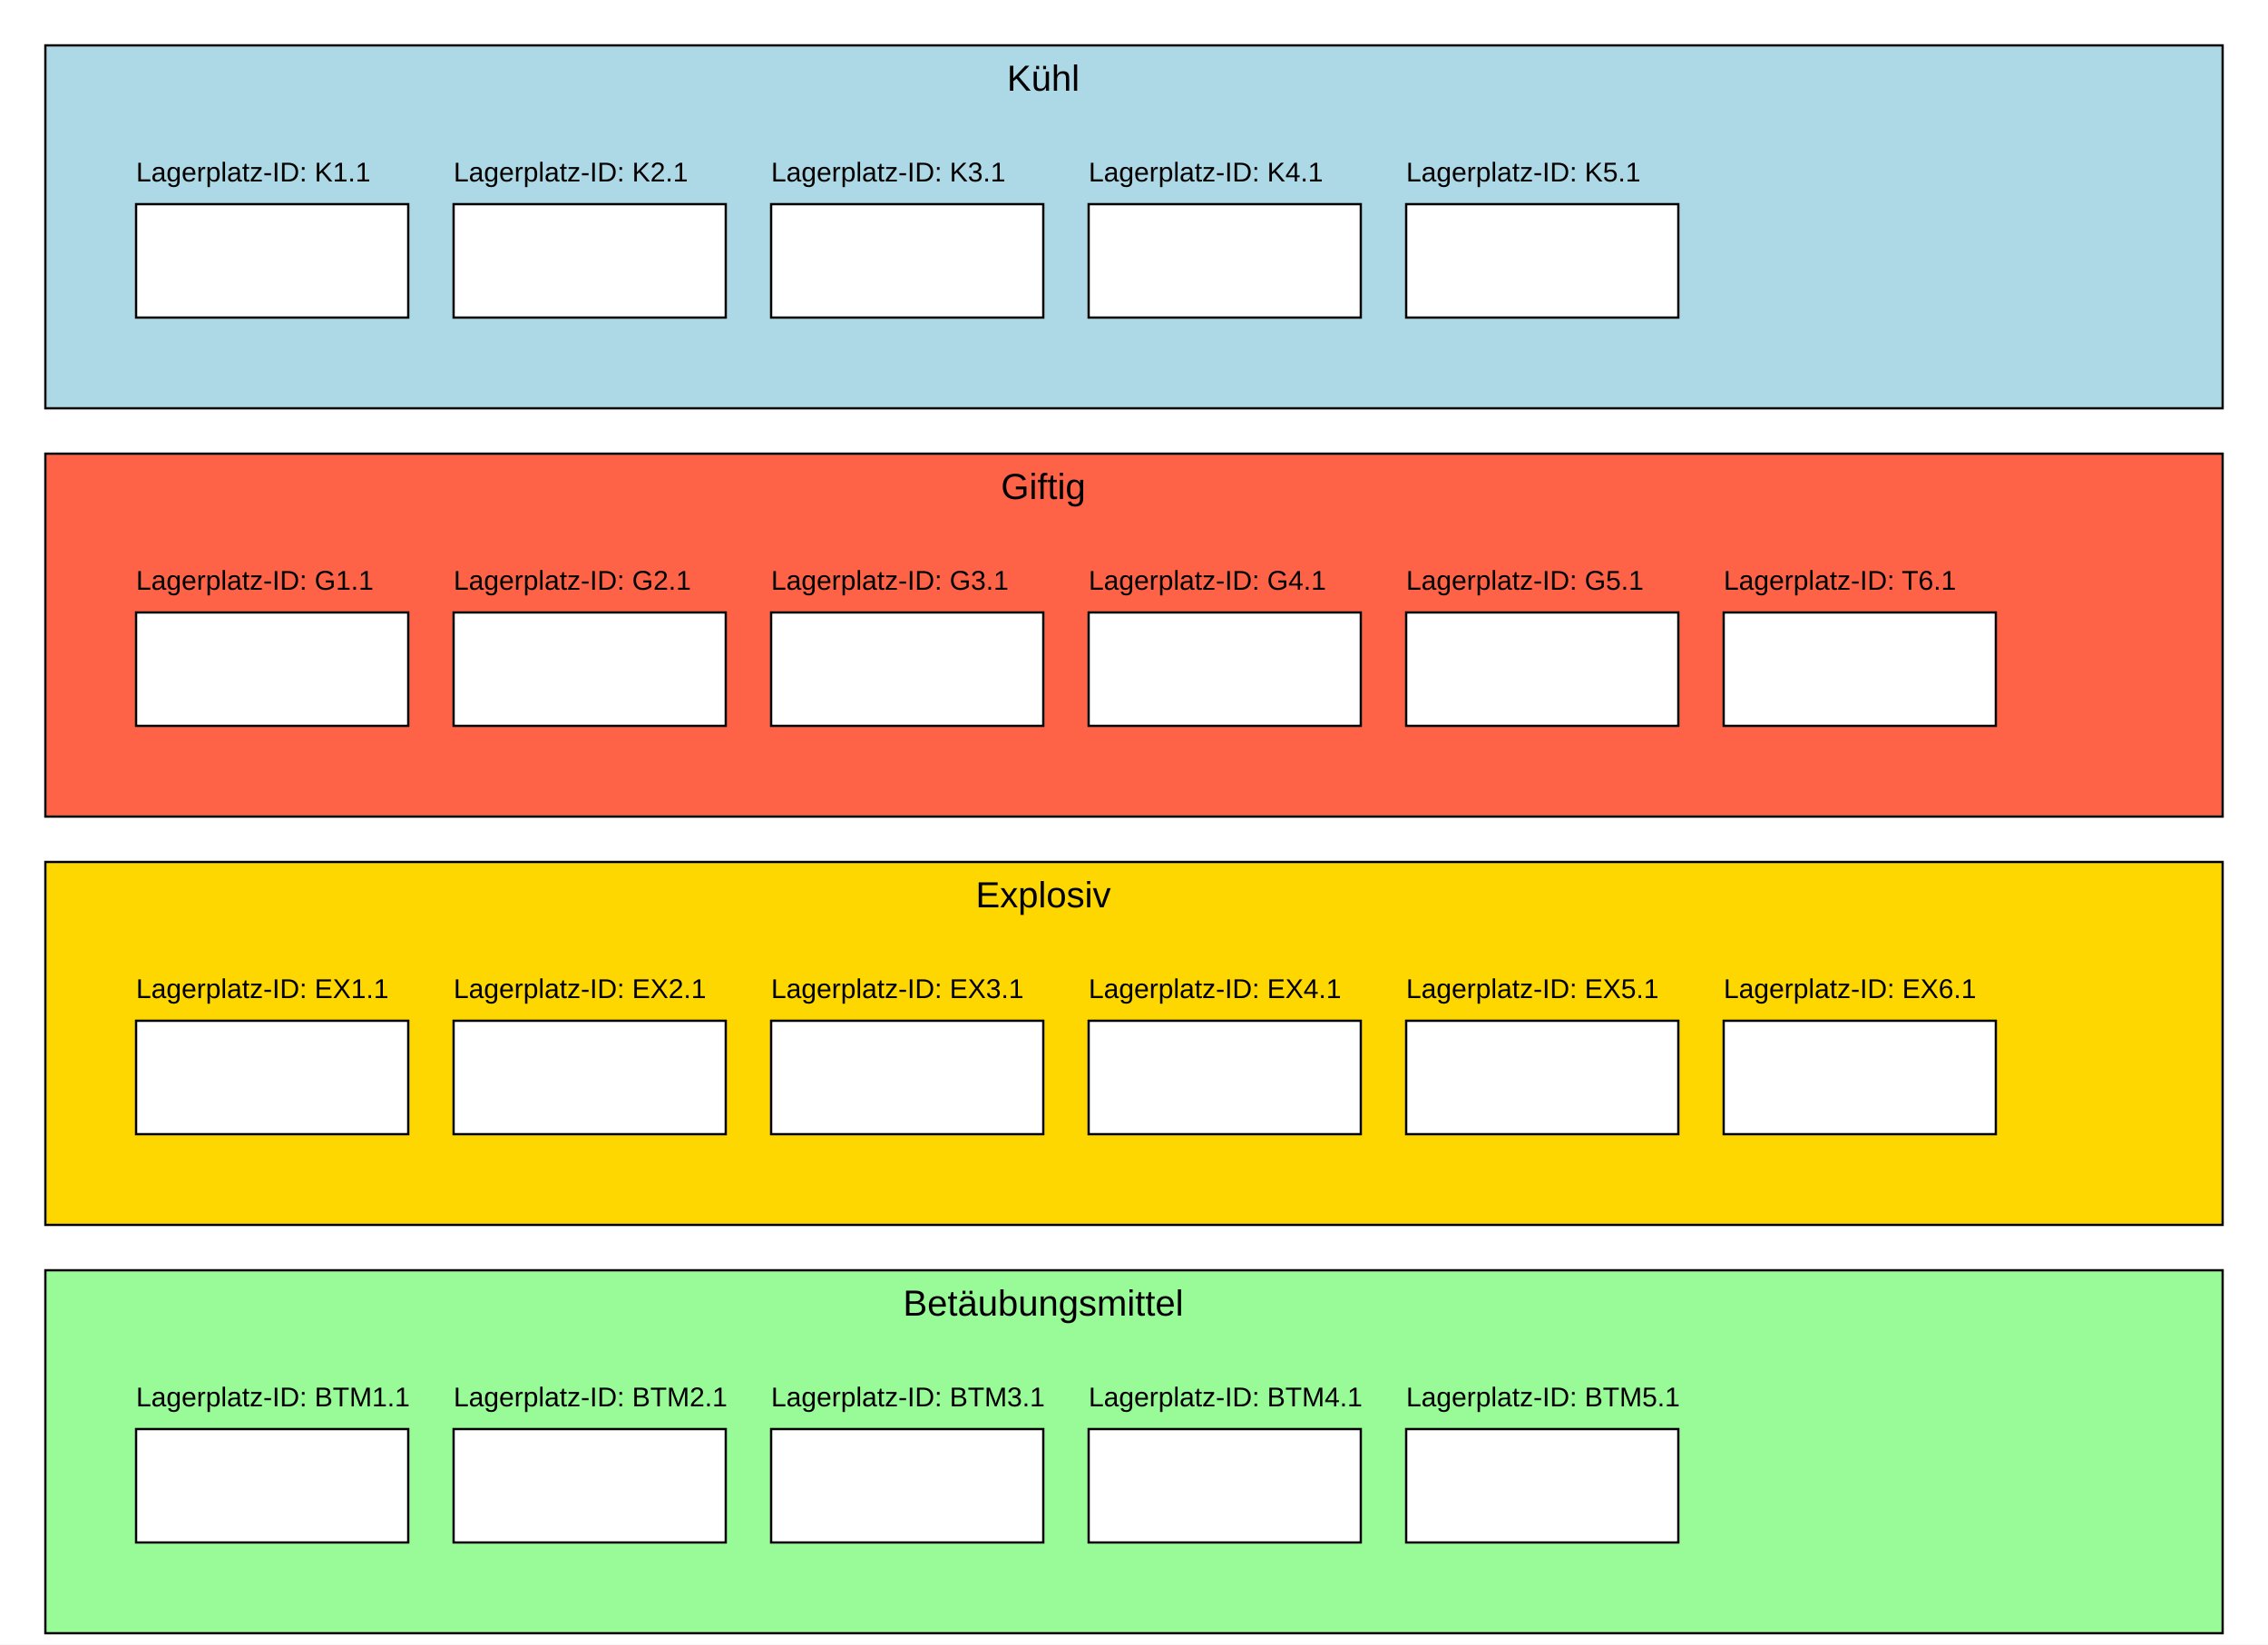
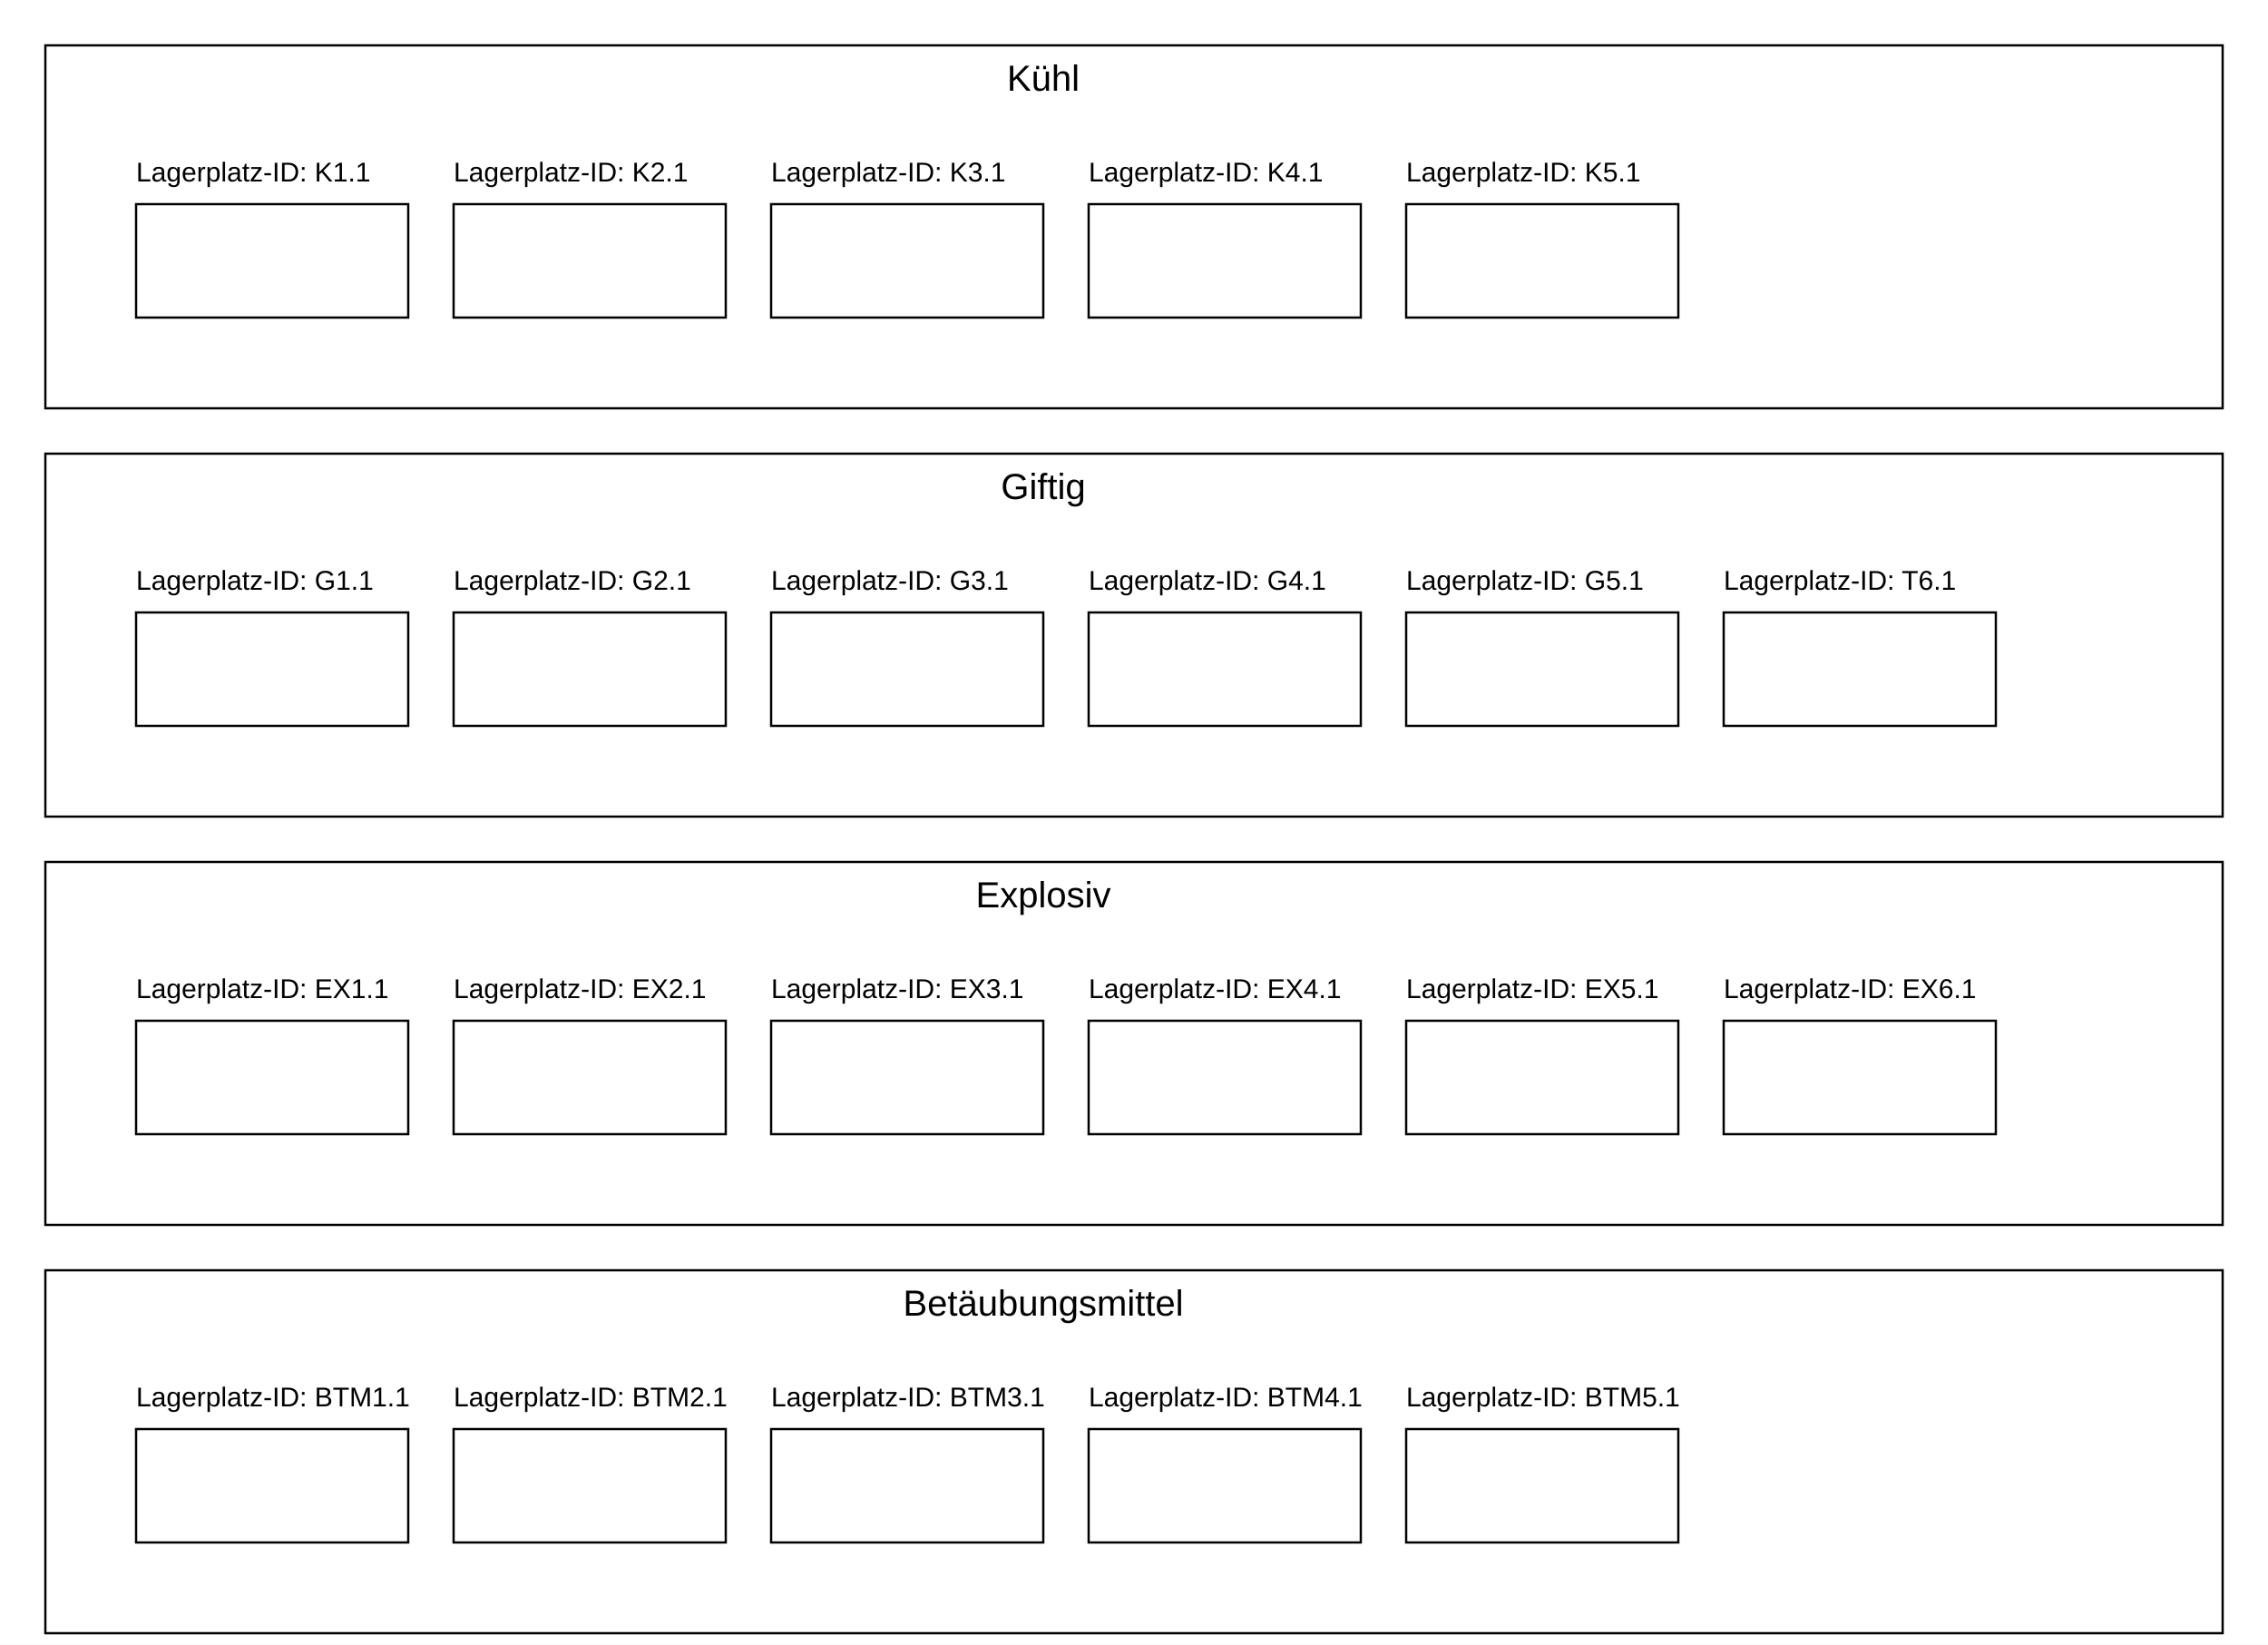
<svg xmlns="http://www.w3.org/2000/svg" width="1000" height="725">
  <rect width="100%" height="100%" fill="#ffffff" />
-   <rect x="20" y="20" width="960" height="160" fill="#ADD8E6" stroke="#000" />
+   <rect x="20" y="20" width="960" height="160" fill="#fff" stroke="#000" id="kalt" />
  <text x="460" y="40" font-family="Arial" font-size="16" fill="#000" text-anchor="middle">Kühl</text>
-   <rect x="20" y="200" width="960" height="160" fill="#FF6347" stroke="#000" />
+   <rect x="20" y="200" width="960" height="160" fill="#fff" stroke="#000" id="gift" />
  <text x="460" y="220" font-family="Arial" font-size="16" fill="#000" text-anchor="middle">Giftig</text>
-   <rect x="20" y="380" width="960" height="160" fill="#FFD700" stroke="#000" />
+   <rect x="20" y="380" width="960" height="160" fill="#fff" stroke="#000" id="explosiv" />
  <text x="460" y="400" font-family="Arial" font-size="16" fill="#000" text-anchor="middle">Explosiv</text>
-   <rect x="20" y="560" width="960" height="160" fill="#98FB98" stroke="#000" />
+   <rect x="20" y="560" width="960" height="160" fill="#fff" stroke="#000" id="btm" />
  <text x="460" y="580" font-family="Arial" font-size="16" fill="#000" text-anchor="middle">Betäubungsmittel</text>
  <text x="60" y="80" font-family="Arial" font-size="12" fill="#000">Lagerplatz-ID: K1.1</text>
  <rect x="60" y="90" width="120" height="50" fill="#FFF" stroke="#000" />
  <text x="200" y="80" font-family="Arial" font-size="12" fill="#000">Lagerplatz-ID: K2.1</text>
  <rect x="200" y="90" width="120" height="50" fill="#FFF" stroke="#000" />
  <text x="340" y="80" font-family="Arial" font-size="12" fill="#000">Lagerplatz-ID: K3.1</text>
  <rect x="340" y="90" width="120" height="50" fill="#FFF" stroke="#000" />
  <text x="480" y="80" font-family="Arial" font-size="12" fill="#000">Lagerplatz-ID: K4.1</text>
  <rect x="480" y="90" width="120" height="50" fill="#FFF" stroke="#000" />
  <text x="620" y="80" font-family="Arial" font-size="12" fill="#000">Lagerplatz-ID: K5.1</text>
  <rect x="620" y="90" width="120" height="50" fill="#FFF" stroke="#000" />
  <text x="60" y="260" font-family="Arial" font-size="12" fill="#000">Lagerplatz-ID: G1.1</text>
  <rect x="60" y="270" width="120" height="50" fill="#FFF" stroke="#000" />
  <text x="200" y="260" font-family="Arial" font-size="12" fill="#000">Lagerplatz-ID: G2.1</text>
  <rect x="200" y="270" width="120" height="50" fill="#FFF" stroke="#000" />
  <text x="340" y="260" font-family="Arial" font-size="12" fill="#000">Lagerplatz-ID: G3.1</text>
  <rect x="340" y="270" width="120" height="50" fill="#FFF" stroke="#000" />
  <text x="480" y="260" font-family="Arial" font-size="12" fill="#000">Lagerplatz-ID: G4.1</text>
  <rect x="480" y="270" width="120" height="50" fill="#FFF" stroke="#000" />
  <text x="620" y="260" font-family="Arial" font-size="12" fill="#000">Lagerplatz-ID: G5.1</text>
  <rect x="620" y="270" width="120" height="50" fill="#FFF" stroke="#000" />
  <text x="760" y="260" font-family="Arial" font-size="12" fill="#000">Lagerplatz-ID: T6.1</text>
  <rect x="760" y="270" width="120" height="50" fill="#FFF" stroke="#000" />
  <text x="60" y="440" font-family="Arial" font-size="12" fill="#000">Lagerplatz-ID: EX1.1</text>
  <rect x="60" y="450" width="120" height="50" fill="#FFF" stroke="#000" />
  <text x="200" y="440" font-family="Arial" font-size="12" fill="#000">Lagerplatz-ID: EX2.1</text>
  <rect x="200" y="450" width="120" height="50" fill="#FFF" stroke="#000" />
  <text x="340" y="440" font-family="Arial" font-size="12" fill="#000">Lagerplatz-ID: EX3.1</text>
  <rect x="340" y="450" width="120" height="50" fill="#FFF" stroke="#000" />
  <text x="480" y="440" font-family="Arial" font-size="12" fill="#000">Lagerplatz-ID: EX4.1</text>
  <rect x="480" y="450" width="120" height="50" fill="#FFF" stroke="#000" />
  <text x="620" y="440" font-family="Arial" font-size="12" fill="#000">Lagerplatz-ID: EX5.1</text>
  <rect x="620" y="450" width="120" height="50" fill="#FFF" stroke="#000" />
  <text x="760" y="440" font-family="Arial" font-size="12" fill="#000">Lagerplatz-ID: EX6.1</text>
  <rect x="760" y="450" width="120" height="50" fill="#FFF" stroke="#000" />
  <text x="60" y="620" font-family="Arial" font-size="12" fill="#000">Lagerplatz-ID: BTM1.1</text>
  <rect x="60" y="630" width="120" height="50" fill="#FFF" stroke="#000" />
  <text x="200" y="620" font-family="Arial" font-size="12" fill="#000">Lagerplatz-ID: BTM2.1</text>
  <rect x="200" y="630" width="120" height="50" fill="#FFF" stroke="#000" />
  <text x="340" y="620" font-family="Arial" font-size="12" fill="#000">Lagerplatz-ID: BTM3.1</text>
  <rect x="340" y="630" width="120" height="50" fill="#FFF" stroke="#000" />
  <text x="480" y="620" font-family="Arial" font-size="12" fill="#000">Lagerplatz-ID: BTM4.1</text>
  <rect x="480" y="630" width="120" height="50" fill="#FFF" stroke="#000" />
  <text x="620" y="620" font-family="Arial" font-size="12" fill="#000">Lagerplatz-ID: BTM5.1</text>
  <rect x="620" y="630" width="120" height="50" fill="#FFF" stroke="#000" />
+   <style>
+   svg
+   {
+     display: block;
+     margin: auto;
+     position: absolute;
+     top: 50%;
+     left: 50%;
+     transform: translate(-50%, -50%);
+   }
+   </style>
</svg>
